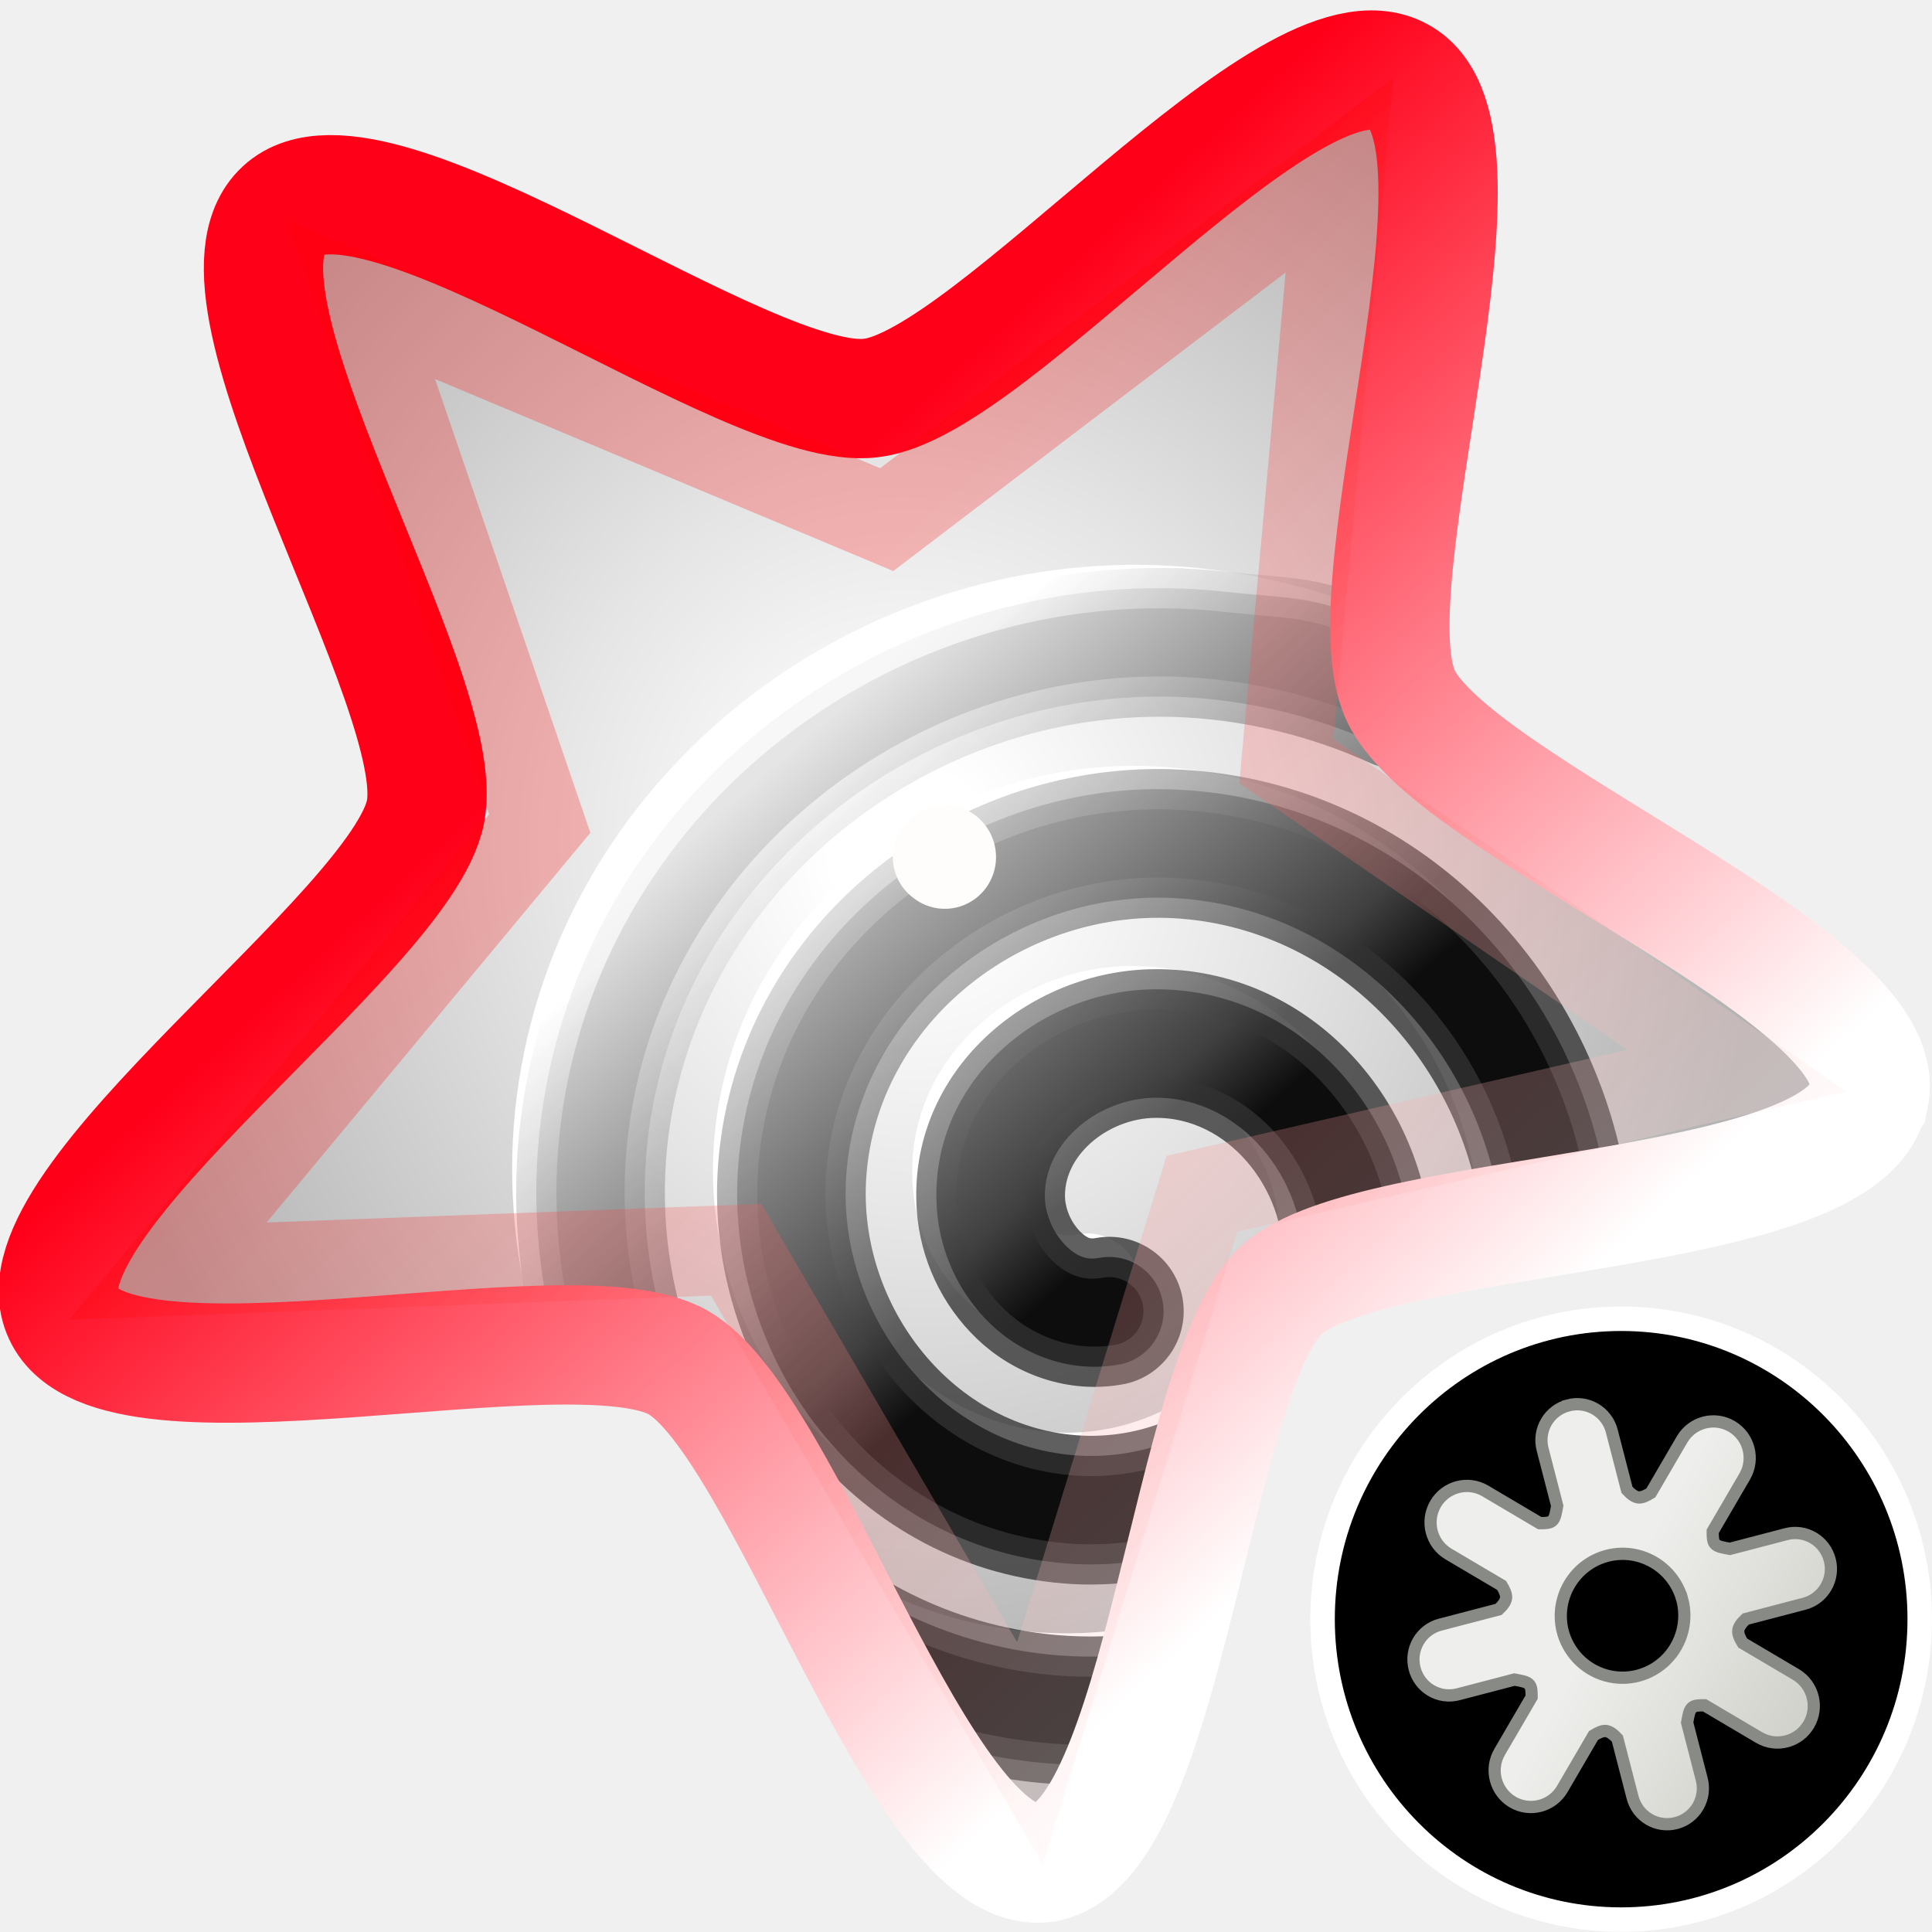
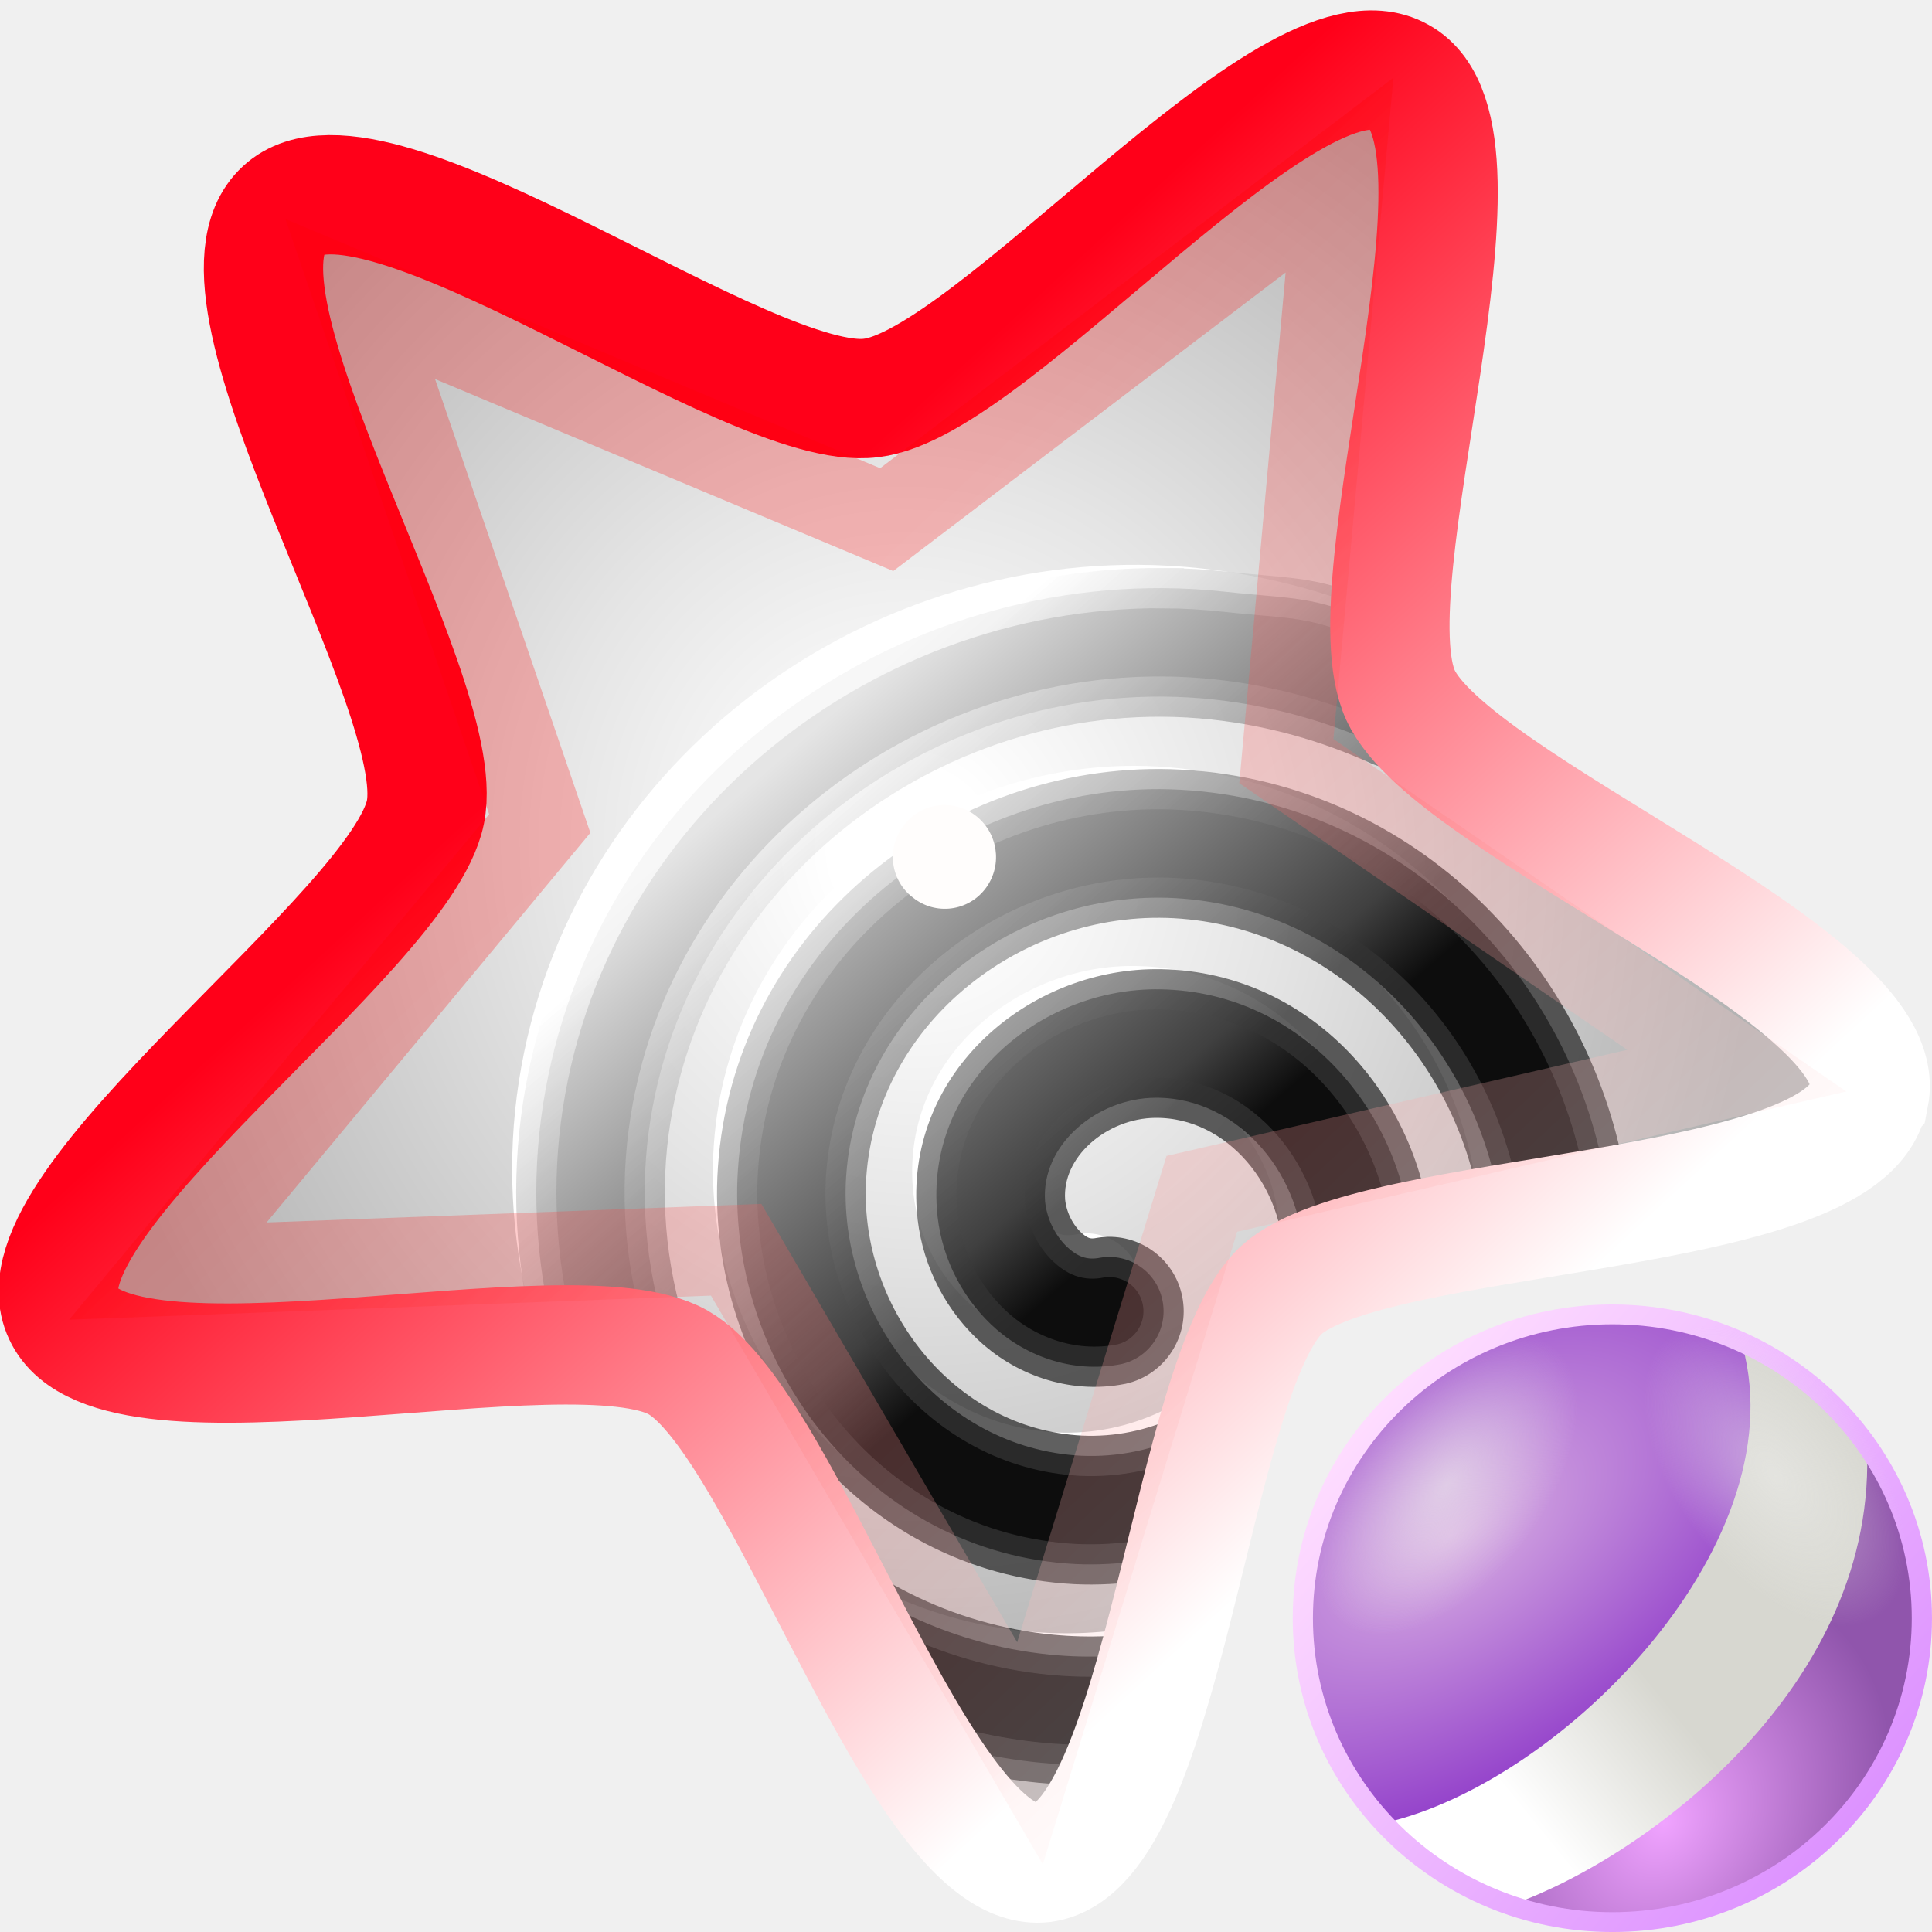
<svg xmlns="http://www.w3.org/2000/svg" xmlns:xlink="http://www.w3.org/1999/xlink" viewBox="0 0 48 48">
  <defs>
    <linearGradient id="e">
      <stop offset=".27" stop-color="red" stop-opacity=".25" />
      <stop offset="1" stop-color="#fff" stop-opacity=".25" />
    </linearGradient>
-     <linearGradient xlink:href="#e" id="v" x1="10.779" y1="9.531" x2="37.809" y2="38.124" gradientUnits="userSpaceOnUse" />
-     <linearGradient xlink:href="#h" id="x" x1="7.598" y1="7.681" x2="12.404" y2="12.336" gradientUnits="userSpaceOnUse" gradientTransform="matrix(1.12453 -.29235 .29238 1.1244 47.126 26.974)" />
-     <linearGradient id="h">
-       <stop offset="0" stop-color="#eeeeec" />
-       <stop offset="1" stop-color="#d2d2cc" />
-     </linearGradient>
+     <linearGradient xlink:href="#e" id="B" x1="10.779" y1="9.531" x2="37.809" y2="38.124" gradientUnits="userSpaceOnUse" />
    <linearGradient id="n">
      <stop offset=".086" stop-color="#fff" />
      <stop offset=".393" stop-color="#e5e5e5" />
      <stop offset=".901" stop-color="#b2b2b2" />
    </linearGradient>
-     <linearGradient xlink:href="#o" id="s" x1="-30.579" y1=".19" x2="-24.888" y2="7.677" gradientUnits="userSpaceOnUse" gradientTransform="rotate(176.25 -9.273 16.031)scale(1.5403)" />
+     <linearGradient xlink:href="#o" id="y" x1="-30.579" y1=".19" x2="-24.888" y2="7.677" gradientUnits="userSpaceOnUse" gradientTransform="rotate(176.25 -9.273 16.031)scale(1.5403)" />
    <linearGradient id="o">
      <stop offset="0" stop-color="#0d0d0d" />
      <stop offset=".15" stop-color="#404040" />
      <stop offset="1" stop-color="#e5e5e5" />
    </linearGradient>
-     <linearGradient xlink:href="#p" id="t" x1="-30.579" y1=".19" x2="-24.888" y2="7.677" gradientUnits="userSpaceOnUse" gradientTransform="rotate(176.25 -9.273 16.031)scale(1.5403)" />
+     <linearGradient xlink:href="#p" id="z" x1="-30.579" y1=".19" x2="-24.888" y2="7.677" gradientUnits="userSpaceOnUse" gradientTransform="rotate(176.25 -9.273 16.031)scale(1.5403)" />
    <linearGradient id="p">
      <stop offset=".101" stop-color="#323232" stop-opacity=".776" />
      <stop offset=".935" stop-color="#fff" stop-opacity=".675" />
    </linearGradient>
-     <linearGradient xlink:href="#q" id="u" gradientUnits="userSpaceOnUse" x1="4.845" y1="8.158" x2="12.608" y2="9.1" gradientTransform="matrix(2.647 2.2616 -2.267 2.6553 22.262 -16.865)" />
+     <linearGradient xlink:href="#q" id="A" gradientUnits="userSpaceOnUse" x1="4.845" y1="8.158" x2="12.608" y2="9.1" gradientTransform="matrix(2.647 2.2616 -2.267 2.6553 22.262 -16.865)" />
    <linearGradient id="q">
      <stop offset="0" stop-color="#ff0019" />
      <stop offset="1" stop-color="#fff" />
    </linearGradient>
-     <radialGradient xlink:href="#n" id="r" cx="7.18" cy="8.2" r="6.59" fx="7.18" fy="8.2" gradientTransform="matrix(1.1223 3.51126 -3.3576 1.08334 42.17 -12.943)" gradientUnits="userSpaceOnUse" />
-     <filter id="w" width="1" height="1" x="0" y="0" color-interpolation-filters="sRGB">
+     <linearGradient id="r">
+       <stop offset="0" stop-color="#d8aee3" />
+       <stop offset="1" stop-color="#9544cb" />
+     </linearGradient>
+     <linearGradient id="u">
+       <stop offset="0" stop-color="#eeeeec" stop-opacity=".6" />
+       <stop offset="1" stop-color="#eeeeec" stop-opacity="0" />
+     </linearGradient>
+     <linearGradient id="w">
+       <stop offset="0" stop-color="#eeeeec" stop-opacity=".546" />
+       <stop offset="1" stop-color="#eeeeec" stop-opacity="0" />
+     </linearGradient>
+     <linearGradient id="s">
+       <stop offset="0" stop-color="#f0a3ff" />
+       <stop offset="1" stop-color="#9055ac" />
+     </linearGradient>
+     <linearGradient y2="27.046" x2="23.799" y1="30.134" x1="4.635" gradientTransform="rotate(-30 36 -19.955)scale(.32835 .33)" gradientUnits="userSpaceOnUse" id="F" xlink:href="#t" />
+     <linearGradient id="t">
+       <stop offset=".355" stop-color="#fff" />
+       <stop offset="1" stop-color="#d7d7d0" />
+     </linearGradient>
+     <linearGradient y2="35.589" x2="39.99" y1="7.633" x1="7.011" gradientUnits="userSpaceOnUse" id="H" xlink:href="#v" />
+     <linearGradient id="v">
+       <stop offset="0" stop-color="#fedcff" />
+       <stop offset="1" stop-color="#dd93ff" />
+     </linearGradient>
+     <radialGradient xlink:href="#n" id="x" cx="7.18" cy="8.2" r="6.59" fx="7.18" fy="8.2" gradientTransform="matrix(1.1223 3.51126 -3.3576 1.08334 42.17 -12.943)" gradientUnits="userSpaceOnUse" />
+     <radialGradient r="19.25" fy="9.532" fx="16.768" cy="9.532" cx="16.768" gradientTransform="matrix(.4233 -.282 .15425 .23185 12.778 18.17)" gradientUnits="userSpaceOnUse" id="D" xlink:href="#r" />
+     <radialGradient r="19.304" fy="35.457" fx="19.739" cy="35.457" cx="19.739" gradientTransform="matrix(.18573 -.24772 .19376 .14638 15.67 21.894)" gradientUnits="userSpaceOnUse" id="E" xlink:href="#s" />
+     <radialGradient r="6.5" fy="18.857" fx="19.786" cy="18.857" cx="19.786" gradientTransform="matrix(1 0 0 1.89011 0 -16.785)" gradientUnits="userSpaceOnUse" id="G" xlink:href="#u" />
+     <radialGradient r="6.5" fy="18.857" fx="19.786" cy="18.857" cx="19.786" gradientTransform="matrix(1 0 0 1.89011 0 -16.785)" gradientUnits="userSpaceOnUse" id="I" xlink:href="#w" />
+     <filter id="C" width="1" height="1" x="0" y="0" color-interpolation-filters="sRGB">
      <feGaussianBlur />
    </filter>
  </defs>
-   <path fill="url(#r)" fill-rule="evenodd" d="M46.46 27.232c-.58 3.04-12.321 2.743-14.585 4.805-2.26 2.11-2.886 13.836-5.921 14.228-3.04.342-6.382-10.917-9.07-12.434-2.662-1.493-13.993 1.591-15.272-1.2-1.302-2.765 8.392-9.454 9-12.471.606-3.017-5.816-12.867-3.53-14.955 2.237-2.084 11.565 5.06 14.6 4.668 3.04-.343 10.441-9.495 13.13-7.978 2.684 1.467-1.254 12.567.025 15.36 1.279 2.79 12.231 6.96 11.647 9.95z" enable-background="accumulate" overflow="visible" style="marker:none" transform="translate(-.042 .015)" />
+   <path fill="url(#x)" fill-rule="evenodd" d="M46.46 27.232c-.58 3.04-12.321 2.743-14.585 4.805-2.26 2.11-2.886 13.836-5.921 14.228-3.04.342-6.382-10.917-9.07-12.434-2.662-1.493-13.993 1.591-15.272-1.2-1.302-2.765 8.392-9.454 9-12.471.606-3.017-5.816-12.867-3.53-14.955 2.237-2.084 11.565 5.06 14.6 4.668 3.04-.343 10.441-9.495 13.13-7.978 2.684 1.467-1.254 12.567.025 15.36 1.279 2.79 12.231 6.96 11.647 9.95z" enable-background="accumulate" overflow="visible" style="marker:none" transform="translate(-.042 .015)" />
  <path fill="#fff" fill-rule="evenodd" d="M28.35 14.018c-7.69-.055-14.695 5.67-15.511 13.566a14.3 14.3 0 0 0 .57 5.681l2.87.04a11.6 11.6 0 0 1-.761-5.446c.71-6.882 7.268-11.813 14.086-11.074a13.4 13.4 0 0 1 4.075 1.116 1.35 1.35 0 0 0 1.783-.673 1.35 1.35 0 0 0-.672-1.783 16.1 16.1 0 0 0-4.893-1.337 15 15 0 0 0-1.547-.09m-.344 4.996c-5.178.103-9.866 4.036-10.23 9.427-.332 4.9 3.297 9.563 8.386 9.823a8.1 8.1 0 0 0 3.194-.49l1.547-4.36a5.47 5.47 0 0 1-4.604 2.16c-3.49-.18-6.068-3.49-5.835-6.949.283-4.17 4.238-7.224 8.367-6.893 4.244.34 7.473 3.908 7.927 8.01l2.642-.57c-.697-5.218-4.833-9.685-10.351-10.126q-.525-.043-1.043-.032m.115 4.97c-2.868.025-5.624 2.325-5.404 5.456a4.38 4.38 0 0 0 1.34 2.865c.789.757 1.994 1.242 3.249.99a1.35 1.35 0 0 0 1.054-1.584 1.35 1.35 0 0 0-1.585-1.058c-.332.066-.568-.025-.848-.292a1.86 1.86 0 0 1-.522-1.11c-.1-1.408 1.294-2.56 2.738-2.573 2.113-.018 3.743 2.007 3.684 4.122l2.682-.577c-.227-3.296-2.846-6.268-6.387-6.238m-9.31 13.244 3.043 5.17a13.4 13.4 0 0 0 3.435.8 13 13 0 0 0 2.136.027l1.006-2.84a10.2 10.2 0 0 1-2.88.13c-2.653-.258-4.987-1.487-6.74-3.287" color="#000" style="-inkscape-stroke:none" transform="translate(-.042 .015)" />
-   <path fill="url(#s)" fill-rule="evenodd" d="M28.951 14.597c-7.69-.054-14.695 5.67-15.512 13.567a14.3 14.3 0 0 0 .57 5.681l2.871.039a11.55 11.55 0 0 1-.761-5.445c.711-6.882 7.268-11.813 14.086-11.074a13.4 13.4 0 0 1 4.074 1.116c.678.307.6-.26.908-.94s-.274-1.757-.953-2.063c-1.548-.701-2.045-.607-3.736-.79q-.776-.086-1.547-.09zm-.344 4.996c-5.178.104-9.866 4.037-10.23 9.428-.332 4.9 3.297 9.562 8.386 9.823a8.2 8.2 0 0 0 3.194-.492l1.547-4.358a5.47 5.47 0 0 1-4.604 2.158c-3.49-.178-6.068-3.489-5.835-6.948.283-4.17 4.238-7.224 8.367-6.892 4.244.339 7.473 3.908 7.927 8.01l2.642-.57c-.697-5.218-4.833-9.686-10.351-10.127q-.525-.042-1.043-.032zm.114 4.971c-2.868.024-5.623 2.324-5.403 5.456a4.4 4.4 0 0 0 1.341 2.865c.788.757 1.993 1.241 3.248.99a1.348 1.348 0 0 0-.531-2.642c-.333.066-.568-.025-.848-.292a1.86 1.86 0 0 1-.522-1.111c-.1-1.408 1.294-2.561 2.738-2.572 2.113-.018 3.743 2.006 3.684 4.122l2.682-.577c-.228-3.296-2.846-6.269-6.389-6.239Zm-9.307 13.244 3.043 5.17a13.4 13.4 0 0 0 3.435.801 13 13 0 0 0 2.136.027l1.006-2.842a10.2 10.2 0 0 1-2.88.132c-2.653-.258-4.987-1.487-6.74-3.288z" color="#000" style="mix-blend-mode:normal" stroke="url(#t)" transform="translate(-.042 .015)" />
-   <path fill="none" stroke="url(#u)" stroke-width="2.964" d="M46.46 27.232c-.58 3.04-12.321 2.743-14.585 4.805-2.26 2.11-2.886 13.836-5.921 14.228-3.04.342-6.382-10.917-9.07-12.434-2.662-1.493-13.993 1.591-15.272-1.2-1.302-2.765 8.392-9.454 9-12.471.606-3.017-5.816-12.867-3.53-14.955 2.237-2.084 11.565 5.06 14.6 4.668 3.04-.343 10.441-9.495 13.13-7.978 2.684 1.467-1.254 12.567.025 15.36 1.279 2.79 12.231 6.96 11.647 9.95z" enable-background="accumulate" overflow="visible" style="marker:none" transform="translate(-.042 .015)" />
-   <path fill="none" stroke="url(#v)" stroke-width="2.23" d="m43.15 26.6-13.29 3.06-4.27 13.9-7.3-12.51-14.12.53 9.24-11.12L8.95 7.43l13.08 5.48 11.25-8.56-1.32 14.56Z" enable-background="accumulate" overflow="visible" style="marker:none" />
-   <path fill="#fffdfc" fill-rule="evenodd" d="M8.5 7.99a.37.37 0 0 1-.38.37.37.37 0 0 1-.37-.37.37.37 0 0 1 .37-.38.38.38 0 0 1 .38.371" filter="url(#w)" transform="rotate(36.96 34.605 17.856)scale(3.4182)" />
-   <g color="#000">
-     <ellipse ry="7.464" rx="7.418" cy="40.228" cx="40.277" style="marker:none" overflow="visible" stroke="#fff" stroke-width=".608" enable-background="accumulate" />
-     <path style="marker:none" d="M60.644 33.586a2.176 2.176 0 1 1-4.21 1.095 2.176 2.176 0 0 1 4.21-1.095zM56.64 26.83a1.255 1.255 0 0 0-.9 1.533l.514 1.978c-.045.235-.07.448-.186.536-.092.07-.254.073-.428.07l-1.918-1.125a1.28 1.28 0 0 0-1.75.455 1.28 1.28 0 0 0 .455 1.75l1.87 1.097c.104.168.173.321.156.447s-.117.259-.263.393l-2.054.534a1.255 1.255 0 0 0-.901 1.534c.175.675.86 1.076 1.534.901l1.978-.514c.235.044.448.07.536.185.07.093.072.254.07.429l-1.126 1.917a1.28 1.28 0 0 0 .455 1.75 1.28 1.28 0 0 0 1.75-.455l1.098-1.87c.168-.104.321-.173.447-.156s.259.117.393.263l.535 2.054c.175.675.86 1.076 1.534.9a1.255 1.255 0 0 0 .9-1.533l-.514-1.978c.044-.235.07-.447.186-.536.092-.07.254-.072.428-.07l1.917 1.126a1.28 1.28 0 0 0 1.75-.455 1.28 1.28 0 0 0-.455-1.75l-1.869-1.098c-.104-.167-.174-.32-.157-.446.017-.127.118-.26.264-.394l2.054-.534a1.255 1.255 0 0 0 .9-1.534 1.255 1.255 0 0 0-1.533-.9l-1.978.514c-.235-.044-.448-.07-.536-.186-.07-.092-.073-.254-.07-.428l1.125-1.917a1.28 1.28 0 0 0-.455-1.75 1.28 1.28 0 0 0-1.75.455l-1.098 1.87c-.167.103-.32.173-.446.156-.127-.017-.26-.118-.394-.263l-.534-2.055a1.255 1.255 0 0 0-1.534-.9z" overflow="visible" fill="none" stroke="#000" stroke-width=".859" enable-background="accumulate" transform="matrix(.70607 0 0 .71045 -.913 16.209)" />
-     <path d="M60.479 33.088a2.176 2.176 0 1 1-4.211 1.095 2.176 2.176 0 0 1 4.21-1.095zm-4.005-6.756a1.255 1.255 0 0 0-.901 1.534l.514 1.978c-.044.234-.07.447-.185.535-.093.07-.254.073-.429.071l-1.917-1.126a1.28 1.28 0 0 0-1.75.455 1.28 1.28 0 0 0 .455 1.75l1.87 1.098c.103.167.173.32.156.446s-.118.26-.263.394L51.969 34a1.255 1.255 0 0 0-.9 1.533 1.253 1.253 0 0 0 1.533.901l1.979-.514c.234.044.447.07.535.186.07.092.073.253.071.428l-1.126 1.917a1.28 1.28 0 0 0 .455 1.75 1.28 1.28 0 0 0 1.75-.455l1.098-1.87c.167-.103.32-.173.447-.156.126.017.258.118.393.263l.534 2.054c.175.675.86 1.076 1.534.901a1.255 1.255 0 0 0 .9-1.534l-.513-1.978c.044-.234.07-.447.185-.535.093-.07.254-.073.429-.071l1.917 1.126a1.28 1.28 0 0 0 1.75-.455 1.28 1.28 0 0 0-.455-1.75l-1.87-1.098c-.104-.167-.173-.32-.156-.446.017-.127.117-.26.263-.394l2.054-.534a1.255 1.255 0 0 0 .901-1.534 1.255 1.255 0 0 0-1.534-.9l-1.978.514c-.235-.044-.447-.07-.536-.186-.07-.092-.072-.253-.07-.428l1.126-1.917a1.28 1.28 0 0 0-.455-1.75 1.28 1.28 0 0 0-1.75.455l-1.098 1.87c-.168.103-.321.173-.447.156s-.259-.118-.393-.263l-.534-2.054a1.255 1.255 0 0 0-1.534-.901z" style="marker:none" overflow="visible" fill="url(#x)" fill-rule="evenodd" stroke="#888a85" stroke-width=".429" enable-background="accumulate" transform="matrix(.70607 0 0 .71045 -.913 16.209)" />
+   <path fill="url(#y)" fill-rule="evenodd" d="M28.951 14.597c-7.69-.054-14.695 5.67-15.512 13.567a14.3 14.3 0 0 0 .57 5.681l2.871.039a11.55 11.55 0 0 1-.761-5.445c.711-6.882 7.268-11.813 14.086-11.074a13.4 13.4 0 0 1 4.074 1.116c.678.307.6-.26.908-.94s-.274-1.757-.953-2.063c-1.548-.701-2.045-.607-3.736-.79q-.776-.086-1.547-.09zm-.344 4.996c-5.178.104-9.866 4.037-10.23 9.428-.332 4.9 3.297 9.562 8.386 9.823a8.2 8.2 0 0 0 3.194-.492l1.547-4.358a5.47 5.47 0 0 1-4.604 2.158c-3.49-.178-6.068-3.489-5.835-6.948.283-4.17 4.238-7.224 8.367-6.892 4.244.339 7.473 3.908 7.927 8.01l2.642-.57c-.697-5.218-4.833-9.686-10.351-10.127q-.525-.042-1.043-.032zm.114 4.971c-2.868.024-5.623 2.324-5.403 5.456a4.4 4.4 0 0 0 1.341 2.865c.788.757 1.993 1.241 3.248.99a1.348 1.348 0 0 0-.531-2.642c-.333.066-.568-.025-.848-.292a1.86 1.86 0 0 1-.522-1.111c-.1-1.408 1.294-2.561 2.738-2.572 2.113-.018 3.743 2.006 3.684 4.122l2.682-.577c-.228-3.296-2.846-6.269-6.389-6.239Zm-9.307 13.244 3.043 5.17a13.4 13.4 0 0 0 3.435.801 13 13 0 0 0 2.136.027l1.006-2.842a10.2 10.2 0 0 1-2.88.132c-2.653-.258-4.987-1.487-6.74-3.288z" color="#000" style="mix-blend-mode:normal" stroke="url(#z)" transform="translate(-.042 .015)" />
+   <path fill="none" stroke="url(#A)" stroke-width="2.964" d="M46.46 27.232c-.58 3.04-12.321 2.743-14.585 4.805-2.26 2.11-2.886 13.836-5.921 14.228-3.04.342-6.382-10.917-9.07-12.434-2.662-1.493-13.993 1.591-15.272-1.2-1.302-2.765 8.392-9.454 9-12.471.606-3.017-5.816-12.867-3.53-14.955 2.237-2.084 11.565 5.06 14.6 4.668 3.04-.343 10.441-9.495 13.13-7.978 2.684 1.467-1.254 12.567.025 15.36 1.279 2.79 12.231 6.96 11.647 9.95z" enable-background="accumulate" overflow="visible" style="marker:none" transform="translate(-.042 .015)" />
+   <path fill="none" stroke="url(#B)" stroke-width="2.23" d="m43.15 26.6-13.29 3.06-4.27 13.9-7.3-12.51-14.12.53 9.24-11.12L8.95 7.43l13.08 5.48 11.25-8.56-1.32 14.56Z" enable-background="accumulate" overflow="visible" style="marker:none" />
+   <path fill="#fffdfc" fill-rule="evenodd" d="M8.5 7.99a.37.37 0 0 1-.38.37.37.37 0 0 1-.37-.37.37.37 0 0 1 .37-.38.38.38 0 0 1 .38.371" filter="url(#C)" transform="rotate(36.96 34.605 17.856)scale(3.4182)" />
+   <g transform="translate(12.797 21.108)scale(1.08935)" stroke-width=".942">
+     <path style="marker:none" d="M21.666 11.476c-3.375 1.949-4.562 6.219-2.649 9.532.247.427 1.238 1.577 1.557 1.93 4.043-.916 9.688-6.409 8.264-11.37-2.314-1.258-5.204-1.228-7.172-.092" color="#000" overflow="visible" fill="url(#D)" />
+     <path style="marker:none" d="M30.042 12.574c.304 5.627-5.739 10.218-8.567 11.057 3.15 1.385 5.525.746 7.074-.149 3.372-1.946 4.97-6.666 1.493-10.908" color="#000" overflow="visible" fill="url(#E)" />
+     <path d="M19.827 22.199c4.065-.913 9.574-6.488 8.107-11.083 1.435.603 2.125 1.117 2.894 2.42.295 5.534-5.061 9.454-8.087 10.526-1.052-.178-1.833-.655-2.914-1.863" fill="url(#F)" fill-rule="evenodd" />
+     <ellipse ry="12.286" rx="6.5" cy="18.857" cx="19.786" style="marker:none" transform="matrix(.3655 .0617 -.14822 .27807 16.804 8.023)" color="#000" overflow="visible" fill="url(#G)" />
+     <circle r="21.19" cy="22.048" cx="23.286" style="marker:none" transform="matrix(.33314 0 0 .32704 17.268 10.32)" color="#000" overflow="visible" fill="none" stroke="url(#H)" stroke-width="1.383" />
+     <ellipse ry="12.286" rx="6.5" cy="18.857" cx="19.786" transform="matrix(-.3655 .0617 .14822 .27807 33.178 7.809)" style="marker:none" color="#000" overflow="visible" fill="url(#I)" />
  </g>
</svg>
